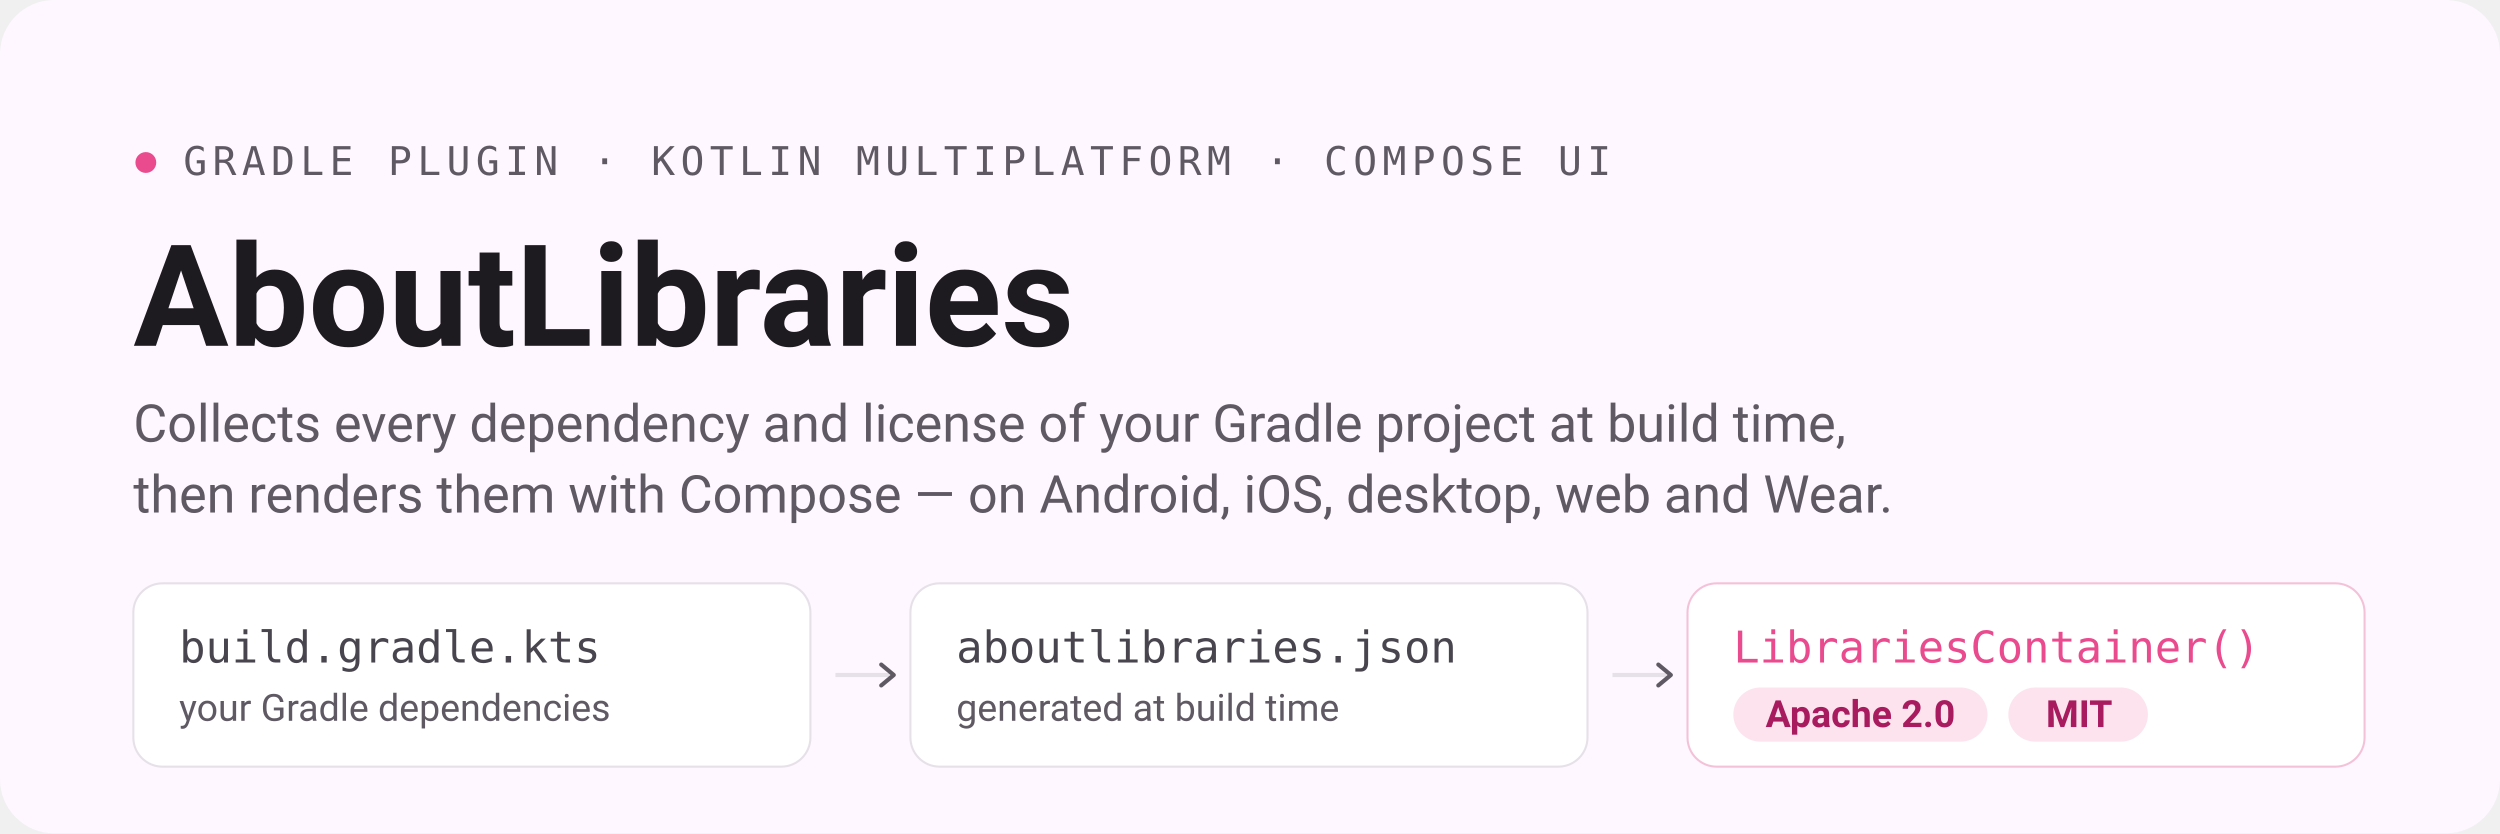
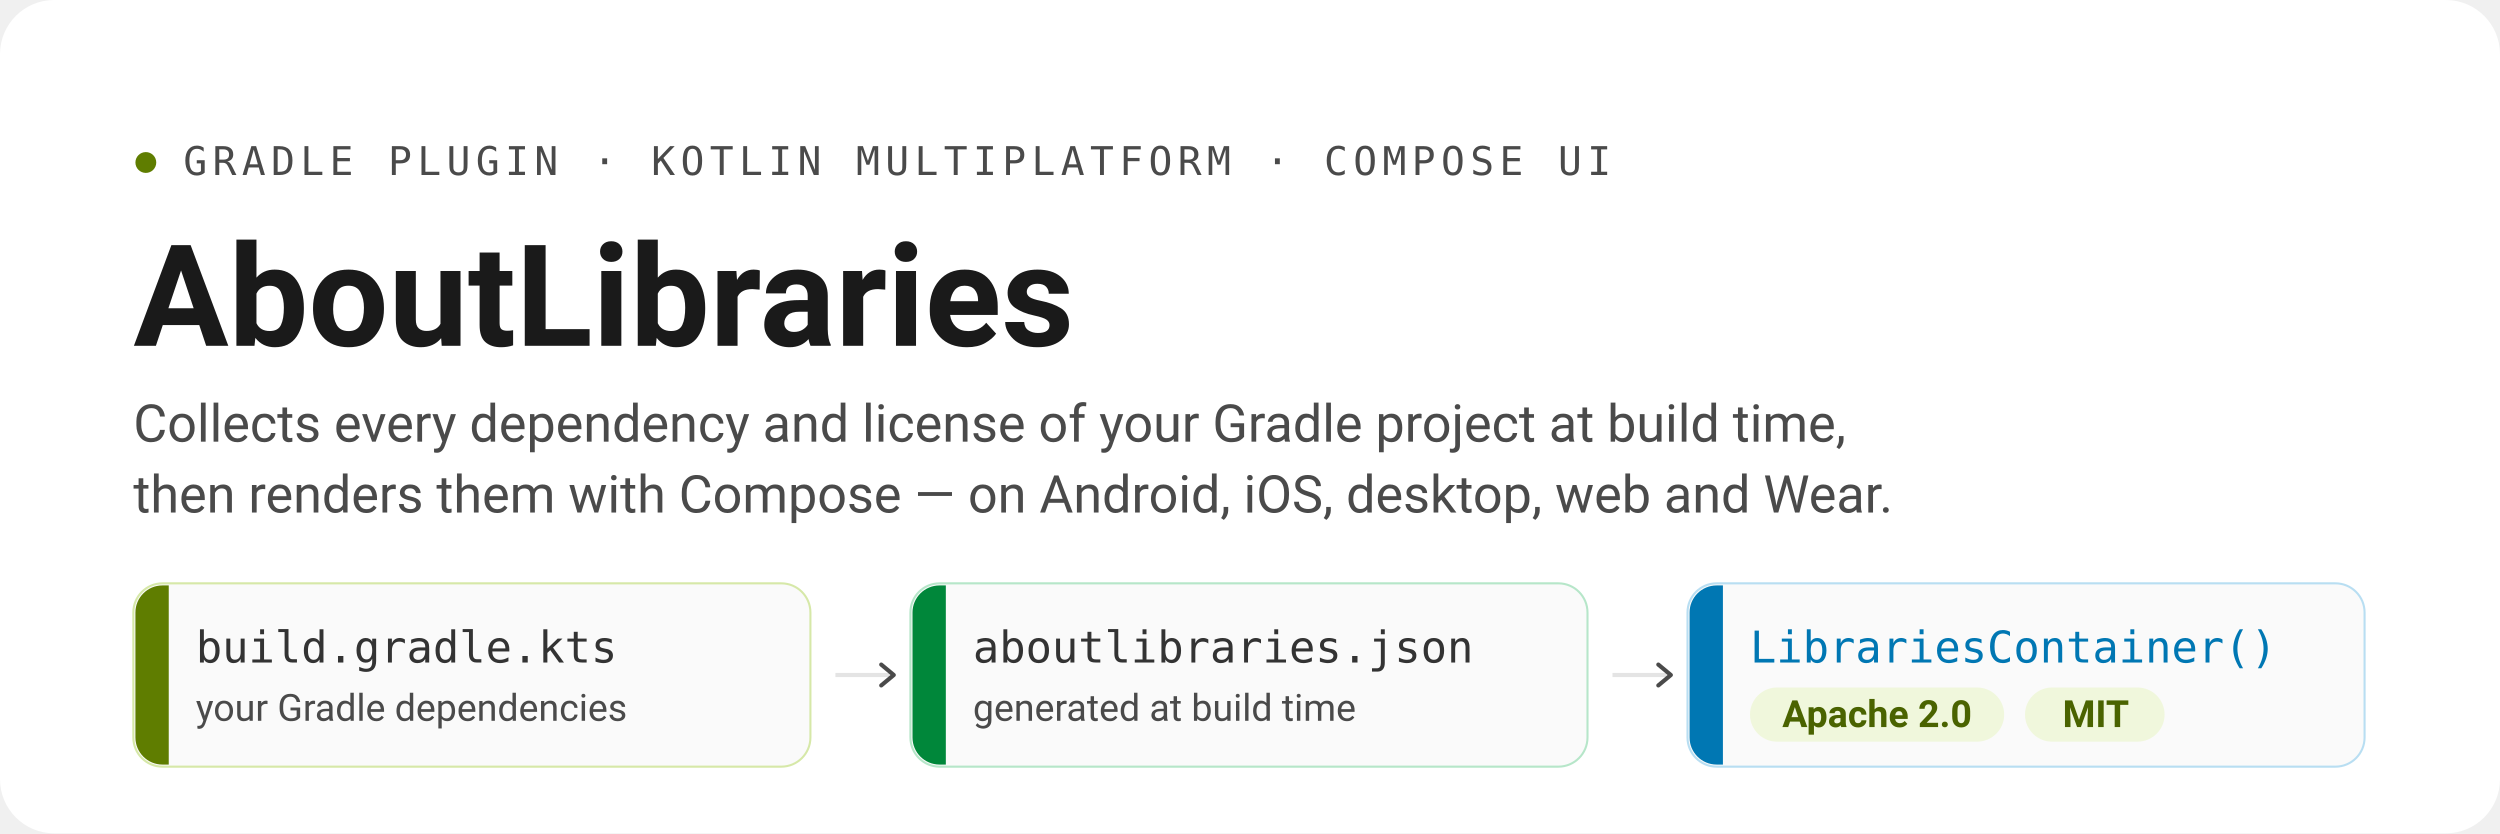
<svg xmlns="http://www.w3.org/2000/svg" width="1200" height="400" viewBox="0 0 1200 400" role="img" aria-labelledby="t d">
-   <rect width="1200" height="400" rx="26" fill="#FEF7FF" />
-   <circle cx="70" cy="78" r="5" fill="#E94B8E" />
-   <text x="88" y="84" font-family="ui-monospace, SFMono-Regular, Menlo, 'Cascadia Mono', monospace" font-size="19" letter-spacing="2.6" fill="#5F5964">GRADLE PLUGIN · KOTLIN MULTIPLATFORM · COMPOSE UI</text>
-   <text x="64" y="166" font-family="-apple-system, BlinkMacSystemFont, 'Segoe UI', Roboto, 'Helvetica Neue', sans-serif" font-size="68" font-weight="700" fill="#1D1B20">AboutLibraries</text>
-   <text x="64" y="212" font-family="-apple-system, BlinkMacSystemFont, 'Segoe UI', Roboto, 'Helvetica Neue', sans-serif" font-size="25" fill="#5F5964">Collects every dependency and license of your Gradle project at build time,</text>
-   <text x="64" y="246" font-family="-apple-system, BlinkMacSystemFont, 'Segoe UI', Roboto, 'Helvetica Neue', sans-serif" font-size="25" fill="#5F5964">then renders them with Compose — on Android, iOS, desktop, web and Wear.</text>
-   <rect x="64" y="280" width="325" height="88" rx="14" fill="#FFFFFF" stroke="#E6E0E9" />
-   <text x="86" y="318" font-family="ui-monospace, SFMono-Regular, Menlo, 'Cascadia Mono', monospace" font-size="21" fill="#49454F">build.gradle.kts</text>
-   <text x="86" y="346" font-family="-apple-system, BlinkMacSystemFont, 'Segoe UI', Roboto, 'Helvetica Neue', sans-serif" font-size="18" fill="#5F5964">your Gradle dependencies</text>
-   <path d="M401 324 h26" stroke="#E6E0E9" stroke-width="2" fill="none" />
-   <path d="M423 319 l6 5 l-6 5" stroke="#5F5964" stroke-width="2" fill="none" stroke-linecap="round" stroke-linejoin="round" />
-   <rect x="437" y="280" width="325" height="88" rx="14" fill="#FFFFFF" stroke="#E6E0E9" />
-   <text x="459" y="318" font-family="ui-monospace, SFMono-Regular, Menlo, 'Cascadia Mono', monospace" font-size="21" fill="#49454F">aboutlibraries.json</text>
-   <text x="459" y="346" font-family="-apple-system, BlinkMacSystemFont, 'Segoe UI', Roboto, 'Helvetica Neue', sans-serif" font-size="18" fill="#5F5964">generated at build time</text>
-   <path d="M774 324 h26" stroke="#E6E0E9" stroke-width="2" fill="none" />
-   <path d="M796 319 l6 5 l-6 5" stroke="#5F5964" stroke-width="2" fill="none" stroke-linecap="round" stroke-linejoin="round" />
-   <rect x="810" y="280" width="325" height="88" rx="14" fill="#FFFFFF" stroke="#F4C2D8" />
-   <text x="832" y="318" font-family="ui-monospace, SFMono-Regular, Menlo, 'Cascadia Mono', monospace" font-size="21" fill="#E94B8E">LibrariesContainer()</text>
-   <rect x="832" y="330" width="122" height="26" rx="13" fill="#FCE3EE" />
-   <text x="893" y="349" text-anchor="middle" font-family="-apple-system, BlinkMacSystemFont, 'Segoe UI', Roboto, 'Helvetica Neue', sans-serif" font-size="18" font-weight="600" fill="#A81B5F">Apache 2.0</text>
-   <rect x="964" y="330" width="67" height="26" rx="13" fill="#FCE3EE" />
-   <text x="998" y="349" text-anchor="middle" font-family="-apple-system, BlinkMacSystemFont, 'Segoe UI', Roboto, 'Helvetica Neue', sans-serif" font-size="18" font-weight="600" fill="#A81B5F">MIT</text>
+   <rect width="1200" height="400" rx="26" fill="#FFFFFF" />
+   <circle cx="70" cy="78" r="5" fill="#5F7D00" />
+   <text x="88" y="84" font-family="ui-monospace, SFMono-Regular, Menlo, 'Cascadia Mono', monospace" font-size="19" letter-spacing="2.6" fill="#4A4A4A">GRADLE PLUGIN · KOTLIN MULTIPLATFORM · COMPOSE UI</text>
+   <text x="64" y="166" font-family="-apple-system, BlinkMacSystemFont, 'Segoe UI', Roboto, 'Helvetica Neue', sans-serif" font-size="68" font-weight="700" fill="#1A1A1A">AboutLibraries</text>
+   <text x="64" y="212" font-family="-apple-system, BlinkMacSystemFont, 'Segoe UI', Roboto, 'Helvetica Neue', sans-serif" font-size="25" fill="#4A4A4A">Collects every dependency and license of your Gradle project at build time,</text>
+   <text x="64" y="246" font-family="-apple-system, BlinkMacSystemFont, 'Segoe UI', Roboto, 'Helvetica Neue', sans-serif" font-size="25" fill="#4A4A4A">then renders them with Compose — on Android, iOS, desktop, web and Wear.</text>
+   <rect x="64" y="280" width="325" height="88" rx="14" fill="#FAFAFA" stroke="#D6E8A8" />
+   <path d="M65 294 a13 13 0 0 1 13 -13 h3 v86 h-3 a13 13 0 0 1 -13 -13 z" fill="#5F7D00" />
+   <text x="94" y="318" font-family="ui-monospace, SFMono-Regular, Menlo, 'Cascadia Mono', monospace" font-size="21" fill="#333333">build.gradle.kts</text>
+   <text x="94" y="346" font-family="-apple-system, BlinkMacSystemFont, 'Segoe UI', Roboto, 'Helvetica Neue', sans-serif" font-size="18" fill="#4A4A4A">your Gradle dependencies</text>
+   <path d="M401 324 h26" stroke="#E4E4E4" stroke-width="2" fill="none" />
+   <path d="M423 319 l6 5 l-6 5" stroke="#4A4A4A" stroke-width="2" fill="none" stroke-linecap="round" stroke-linejoin="round" />
+   <rect x="437" y="280" width="325" height="88" rx="14" fill="#FAFAFA" stroke="#B6E6C9" />
+   <path d="M438 294 a13 13 0 0 1 13 -13 h3 v86 h-3 a13 13 0 0 1 -13 -13 z" fill="#00873A" />
+   <text x="467" y="318" font-family="ui-monospace, SFMono-Regular, Menlo, 'Cascadia Mono', monospace" font-size="21" fill="#333333">aboutlibraries.json</text>
+   <text x="467" y="346" font-family="-apple-system, BlinkMacSystemFont, 'Segoe UI', Roboto, 'Helvetica Neue', sans-serif" font-size="18" fill="#4A4A4A">generated at build time</text>
+   <path d="M774 324 h26" stroke="#E4E4E4" stroke-width="2" fill="none" />
+   <path d="M796 319 l6 5 l-6 5" stroke="#4A4A4A" stroke-width="2" fill="none" stroke-linecap="round" stroke-linejoin="round" />
+   <rect x="810" y="280" width="325" height="88" rx="14" fill="#FAFAFA" stroke="#B8DEF2" />
+   <path d="M811 294 a13 13 0 0 1 13 -13 h3 v86 h-3 a13 13 0 0 1 -13 -13 z" fill="#0077B3" />
+   <text x="840" y="318" font-family="ui-monospace, SFMono-Regular, Menlo, 'Cascadia Mono', monospace" font-size="21" fill="#0077B3">LibrariesContainer()</text>
+   <rect x="840" y="330" width="122" height="26" rx="13" fill="#F0F7DC" />
+   <text x="901" y="349" text-anchor="middle" font-family="-apple-system, BlinkMacSystemFont, 'Segoe UI', Roboto, 'Helvetica Neue', sans-serif" font-size="18" font-weight="600" fill="#4A6300">Apache 2.0</text>
+   <rect x="972" y="330" width="67" height="26" rx="13" fill="#F0F7DC" />
+   <text x="1006" y="349" text-anchor="middle" font-family="-apple-system, BlinkMacSystemFont, 'Segoe UI', Roboto, 'Helvetica Neue', sans-serif" font-size="18" font-weight="600" fill="#4A6300">MIT</text>
</svg>
